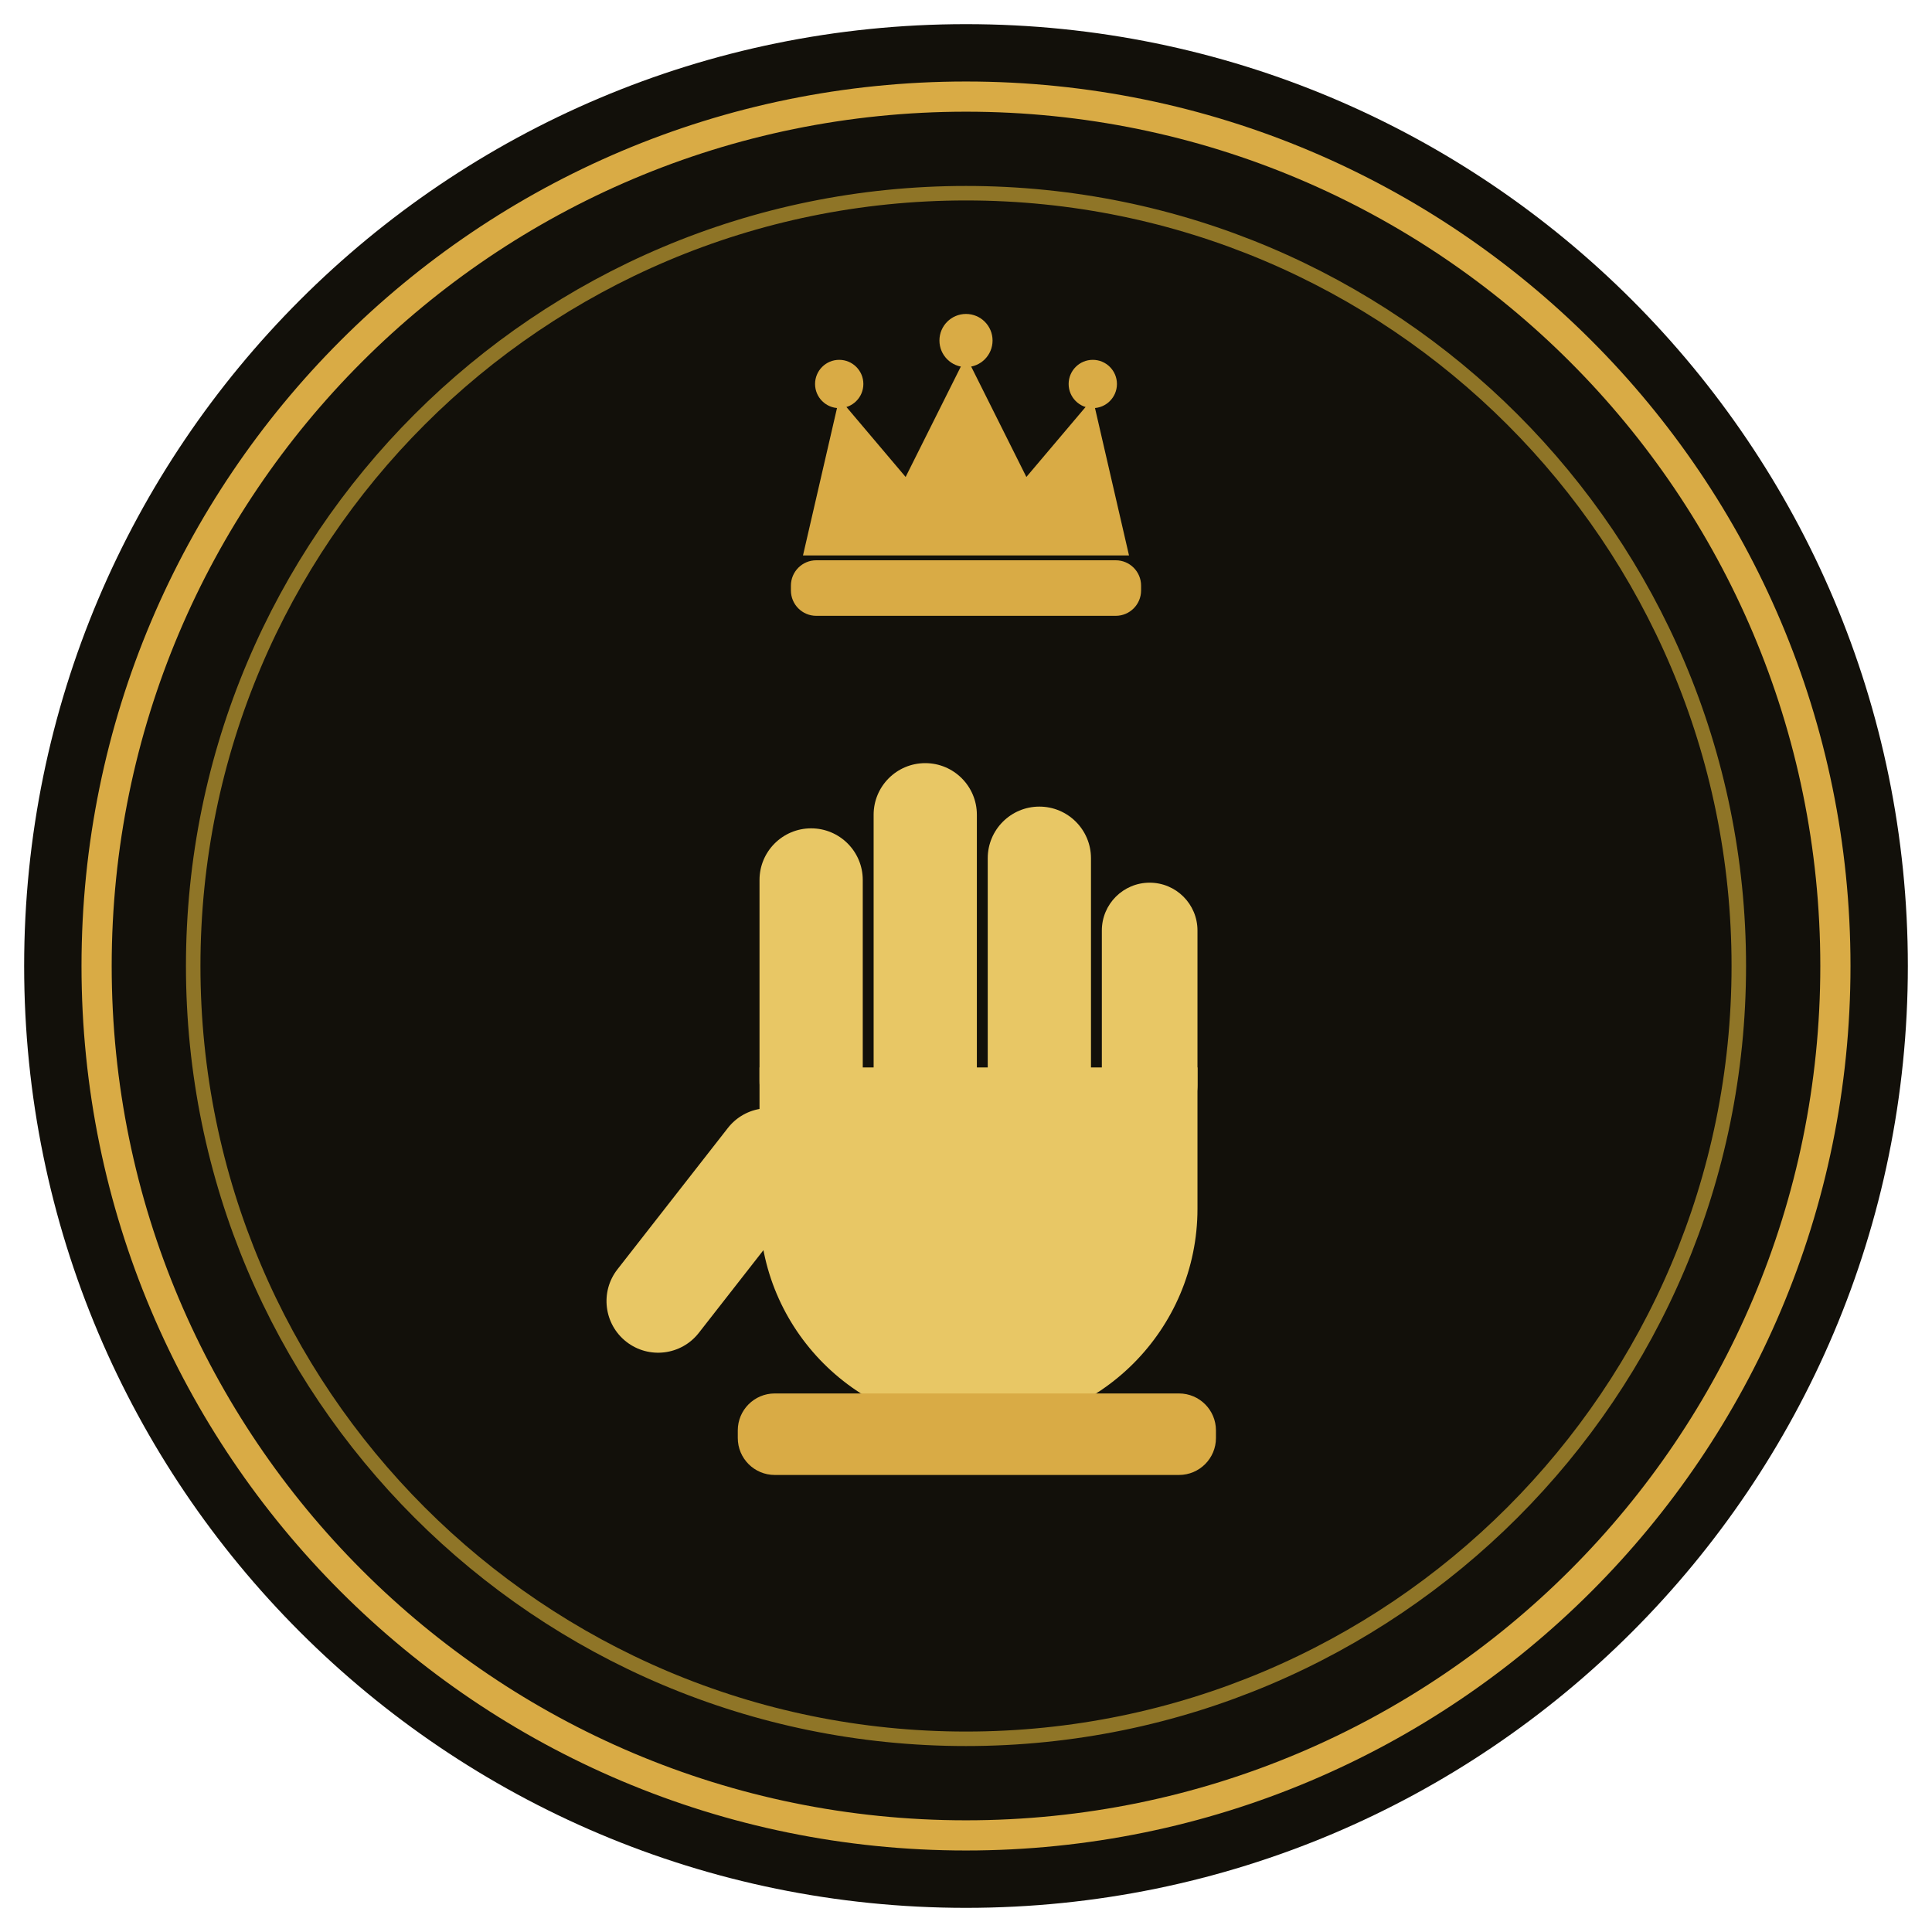
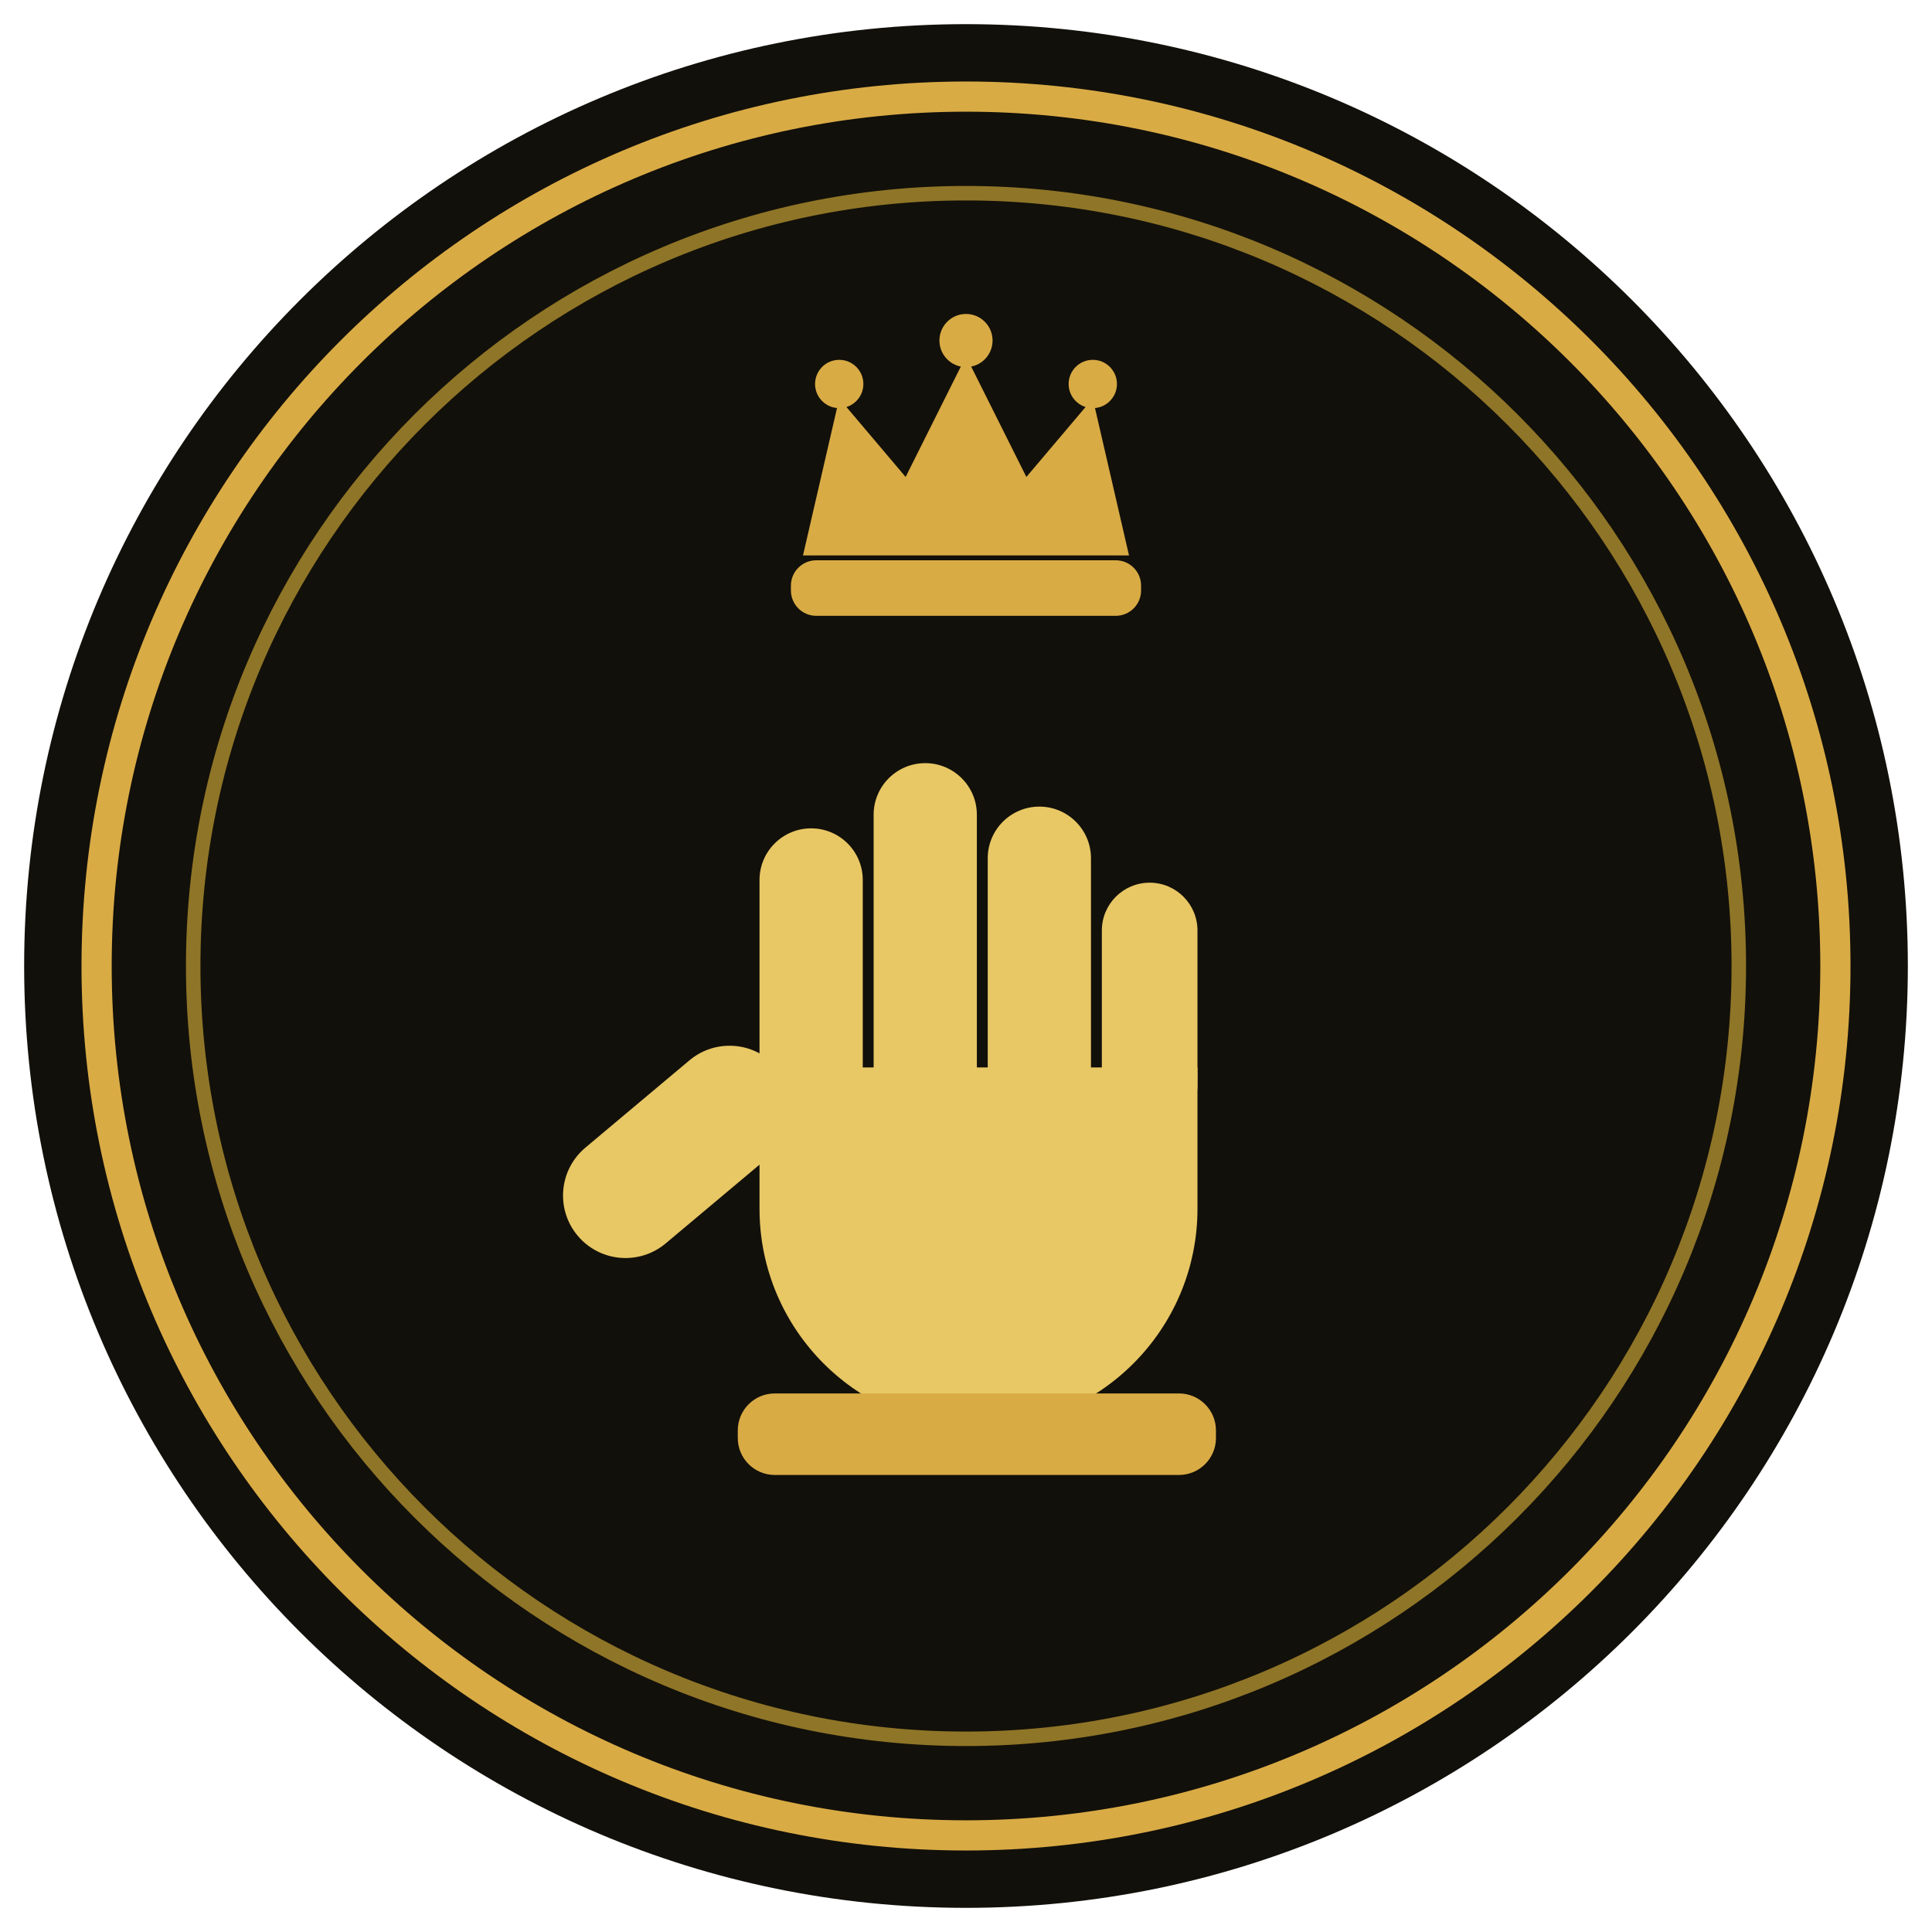
<svg xmlns="http://www.w3.org/2000/svg" viewBox="0 0 160 160" width="160" height="160">
  <circle cx="80" cy="80" r="78" fill="#12100a" />
  <circle cx="80" cy="80" r="72" fill="none" stroke="#d9ab45" stroke-width="2.5" />
  <circle cx="80" cy="80" r="64" fill="none" stroke="#8f7527" stroke-width="1.2" />
  <g fill="#d9ab45">
    <path d="M66.5 46 L69.5 33 L75 39.5 L80 29.5 L85 39.5 L90.5 33 L93.5 46 Z" />
    <rect x="65.5" y="46.4" width="29" height="4.6" rx="2.1" />
    <circle cx="69.5" cy="31.8" r="2" />
    <circle cx="80" cy="28.2" r="2.2" />
    <circle cx="90.5" cy="31.8" r="2" />
  </g>
  <g fill="#e8c765" transform="translate(80 92) scale(.9) translate(-80 -92)">
-     <rect x="52" y="90" width="9.5" height="26" rx="4.75" transform="rotate(38 56.75 103)" />
+     <rect x="49" y="93" width="11.5" height="24" rx="5.75" transform="rotate(50 64 99)" />
    <rect x="61" y="66" width="9.5" height="28" rx="4.75" />
    <rect x="71.5" y="60" width="9.5" height="34" rx="4.75" />
    <rect x="82" y="64" width="9.5" height="30" rx="4.75" />
    <rect x="92.5" y="71" width="8.8" height="23" rx="4.4" />
    <path d="M61 88 h40.3 v13 a20.15 20.15 0 0 1 -20.15 20.15 A20.15 20.15 0 0 1 61 101 Z" />
    <rect x="59" y="118" width="44" height="7.5" rx="3.4" fill="#d9ab45" />
  </g>
</svg>
